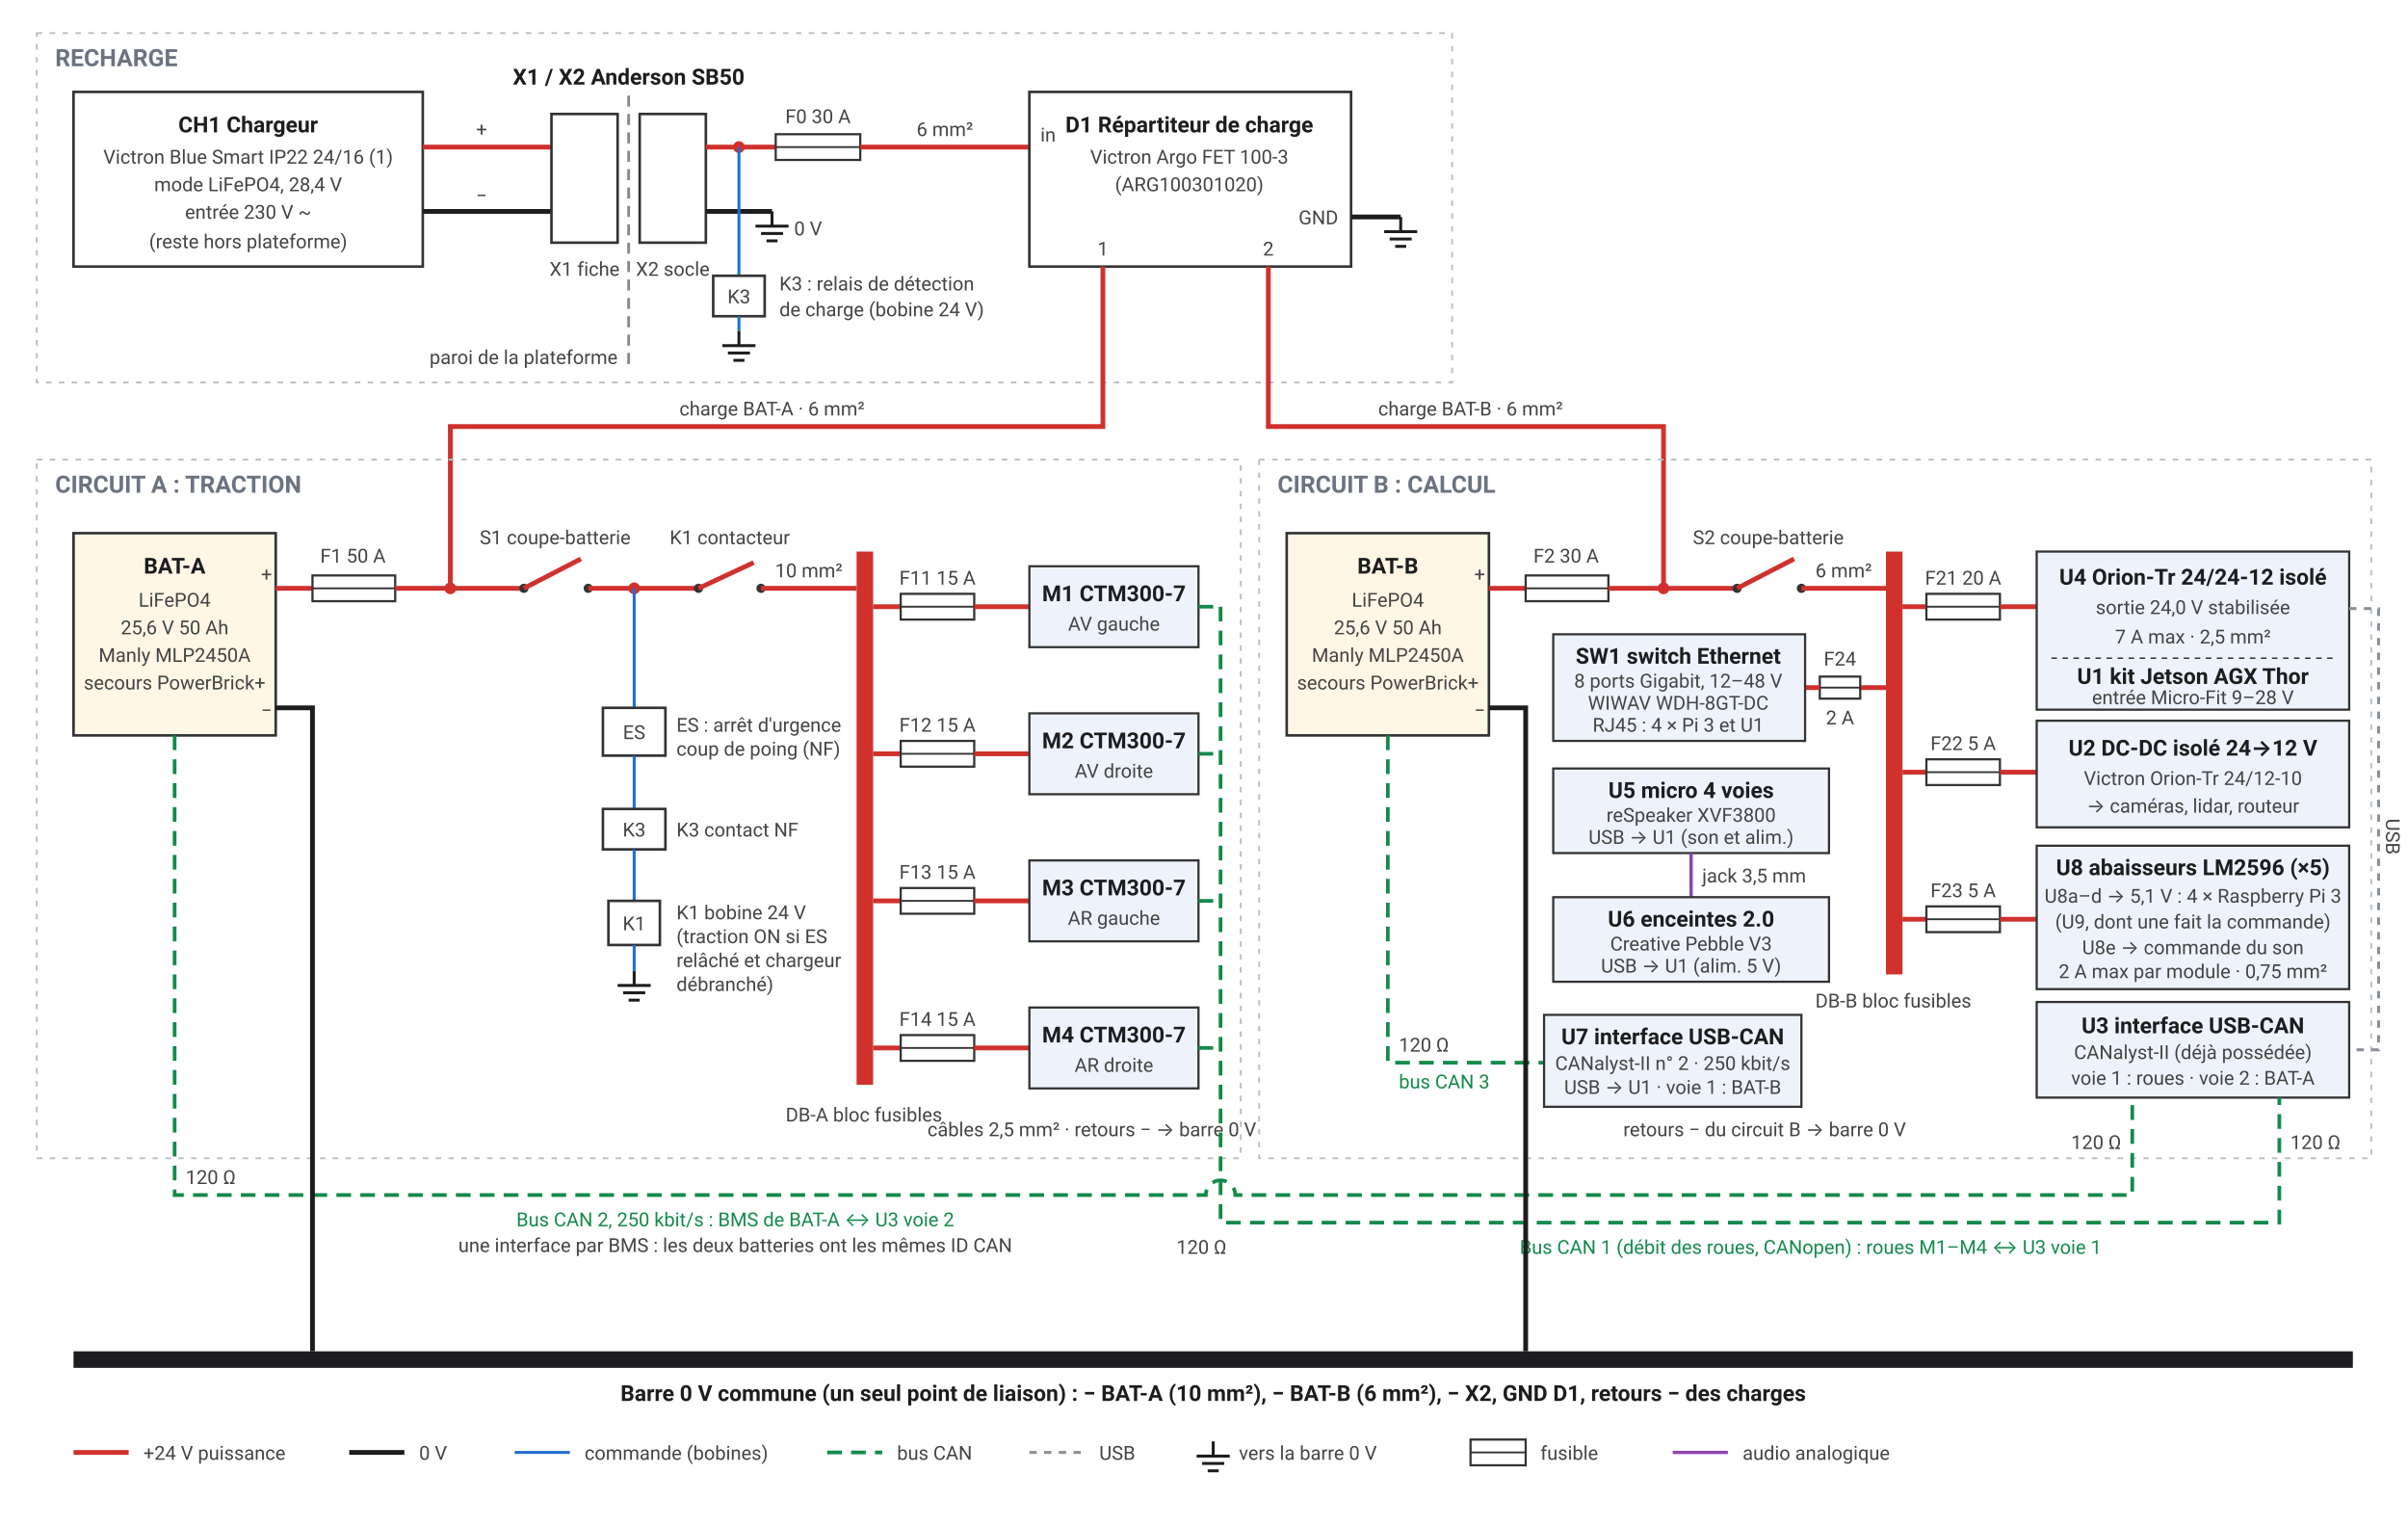
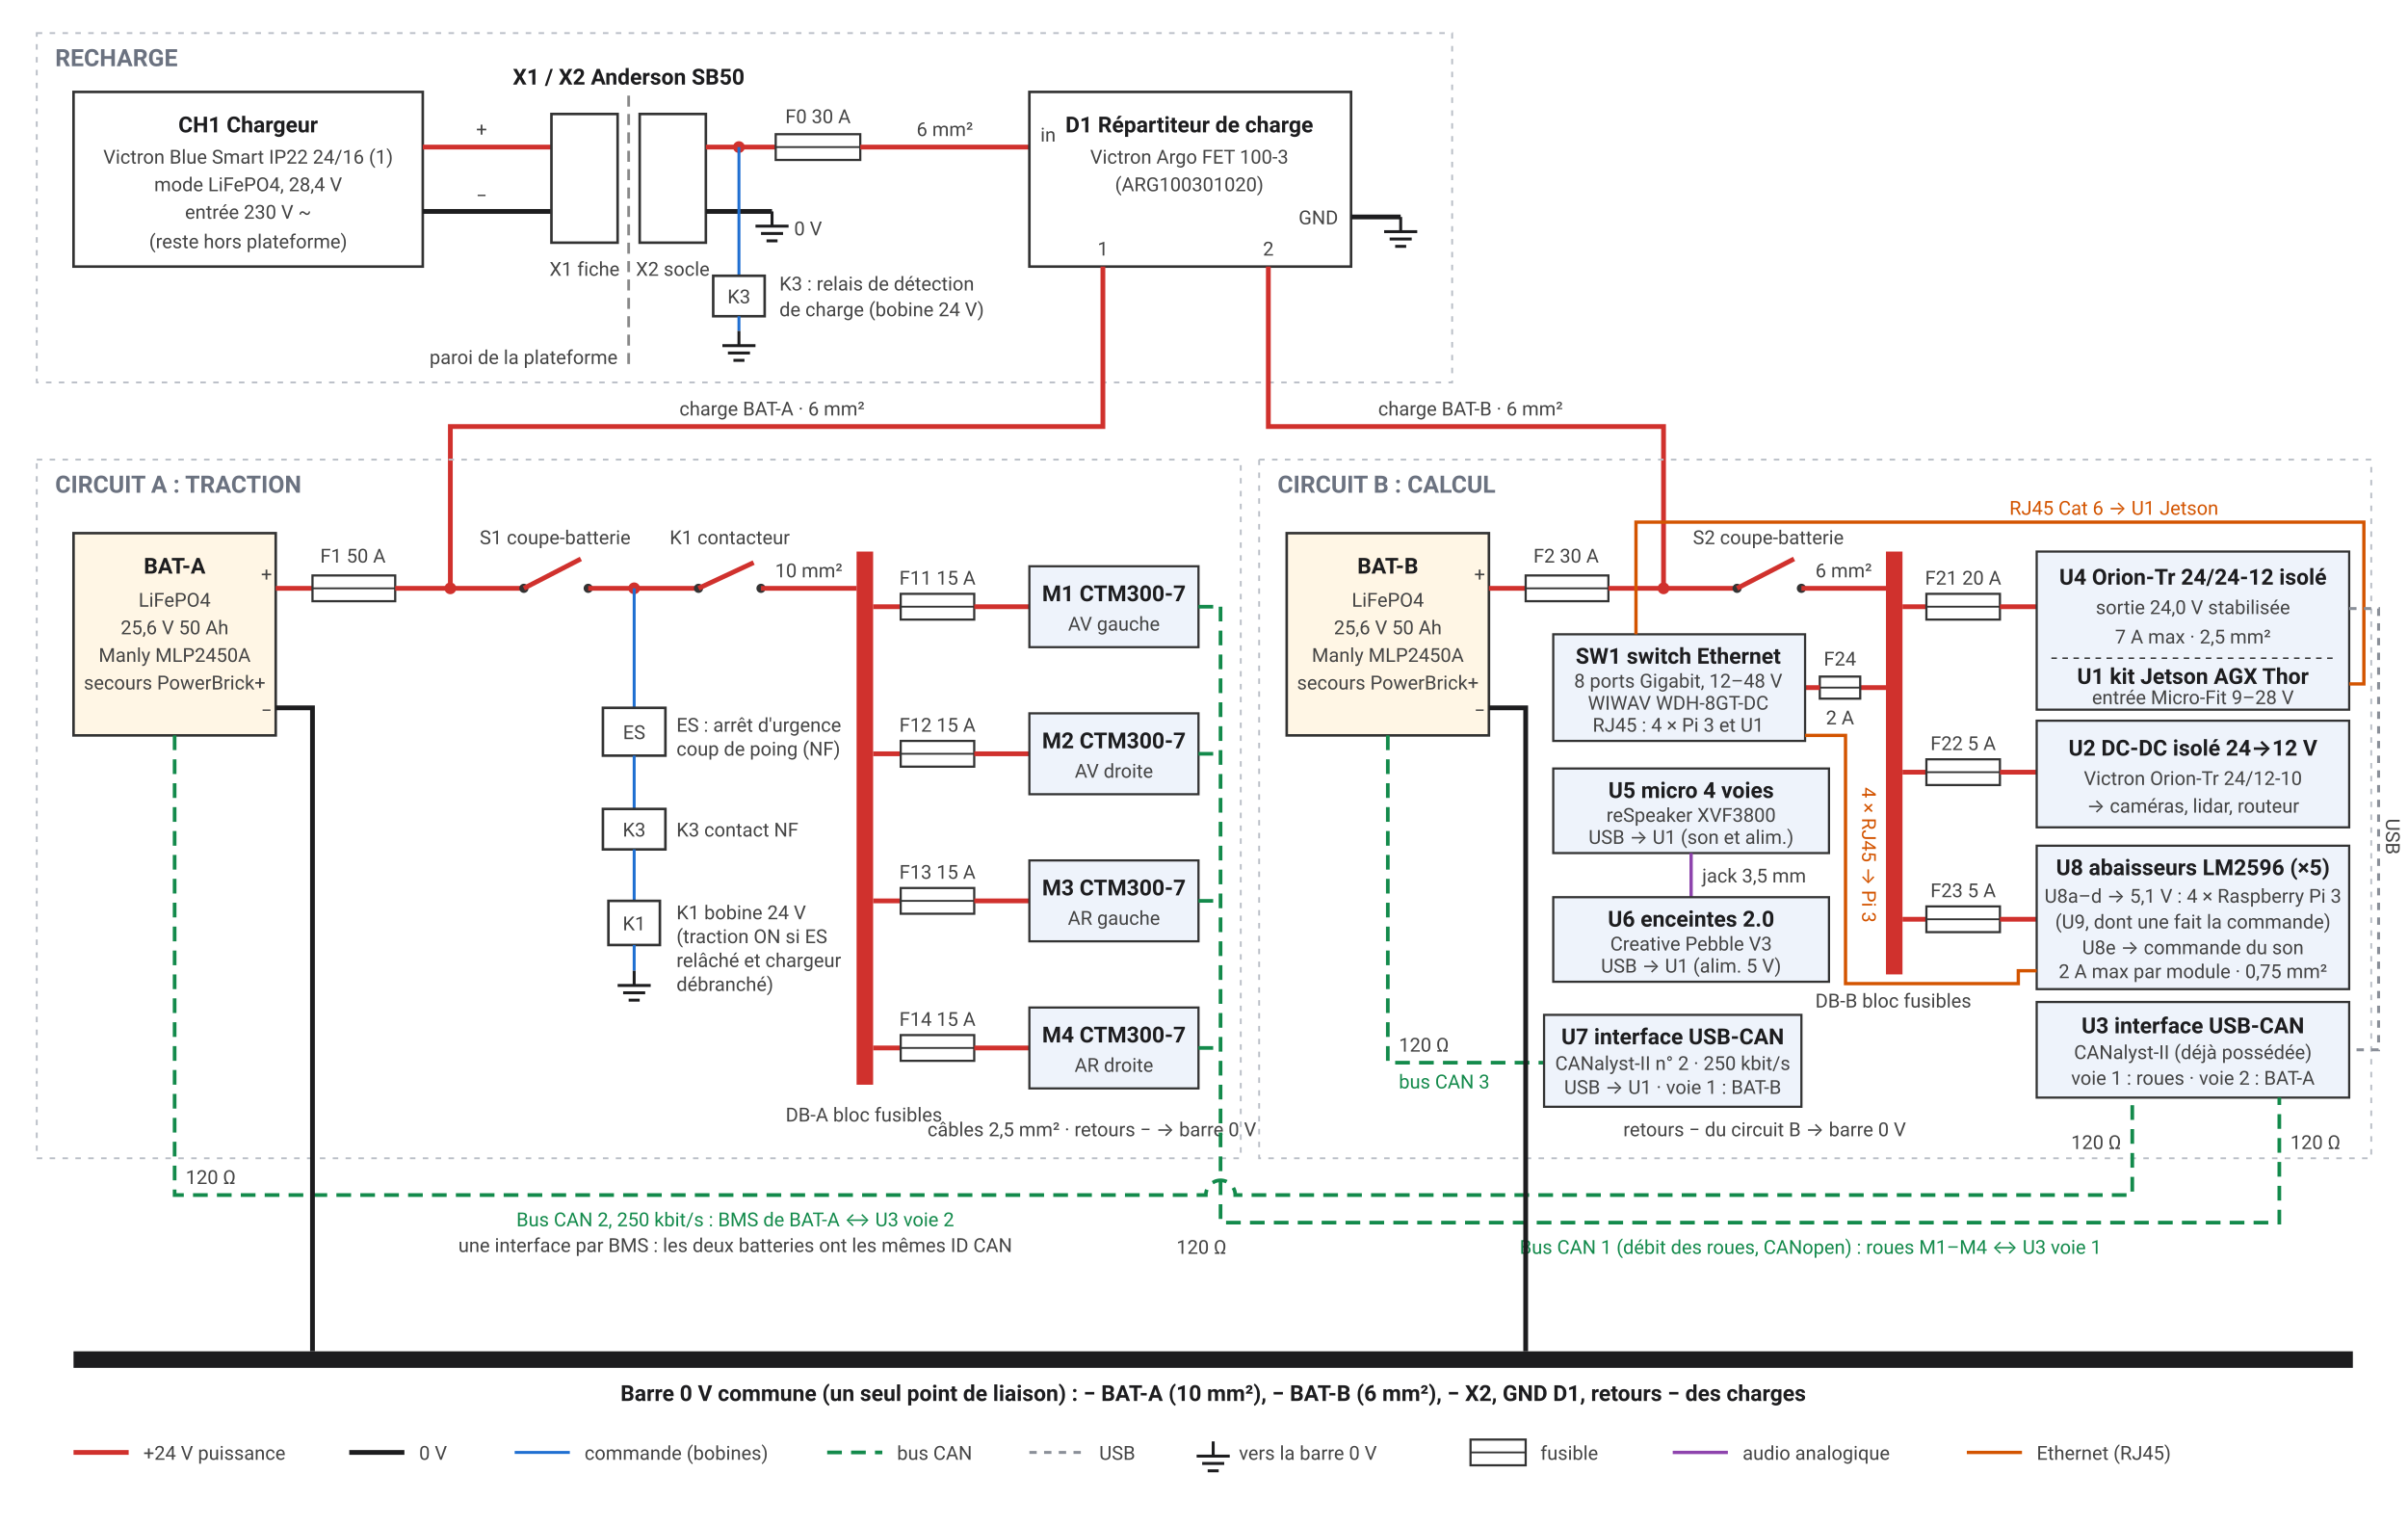
<svg xmlns="http://www.w3.org/2000/svg" width="1310" height="830" viewBox="0 0 1310 830" role="img" aria-label="Schéma de câblage de l'alimentation">
  <rect width="1310" height="830" fill="#fff" />
  <defs>
    <g id="gnd">
      <path d="M0 0 v8 M-9 8 h18 M-6 12 h12 M-3 16 h6" stroke="#1d1d1f" stroke-width="1.6" fill="none" />
    </g>
  </defs>
  <rect fill="none" stroke="#b9bec6" stroke-width="1" stroke-dasharray="3 4" x="20" y="18" width="770" height="190" />
  <text font-family="system-ui, -apple-system, 'Segoe UI', Roboto, sans-serif" fill="#6b7280" font-size="13px" font-weight="700" x="30" y="36">RECHARGE</text>
  <rect fill="#fff" stroke="#333" stroke-width="1.4" x="40" y="50" width="190" height="95" />
  <text font-family="system-ui, -apple-system, 'Segoe UI', Roboto, sans-serif" fill="#1d1d1f" font-size="12px" font-weight="700" x="135" y="72" text-anchor="middle">CH1 Chargeur</text>
  <text font-family="system-ui, -apple-system, 'Segoe UI', Roboto, sans-serif" fill="#444" font-size="10.5px" x="135" y="89" text-anchor="middle">Victron Blue Smart IP22 24/16 (1)</text>
  <text font-family="system-ui, -apple-system, 'Segoe UI', Roboto, sans-serif" fill="#444" font-size="10.5px" x="135" y="104" text-anchor="middle">mode LiFePO4, 28,4 V</text>
  <text font-family="system-ui, -apple-system, 'Segoe UI', Roboto, sans-serif" fill="#444" font-size="10.5px" x="135" y="119" text-anchor="middle">entrée 230 V ~</text>
  <text font-family="system-ui, -apple-system, 'Segoe UI', Roboto, sans-serif" fill="#444" font-size="10.5px" x="135" y="135" text-anchor="middle">(reste hors plateforme)</text>
  <path stroke="#d0312d" stroke-width="2.6" fill="none" d="M230 80 H300" />
  <text font-family="system-ui, -apple-system, 'Segoe UI', Roboto, sans-serif" fill="#444" font-size="10.5px" x="262" y="74" text-anchor="middle">+</text>
  <path stroke="#1d1d1f" stroke-width="2.6" fill="none" d="M230 115 H300" />
  <text font-family="system-ui, -apple-system, 'Segoe UI', Roboto, sans-serif" fill="#444" font-size="10.5px" x="262" y="110" text-anchor="middle">−</text>
  <text font-family="system-ui, -apple-system, 'Segoe UI', Roboto, sans-serif" fill="#1d1d1f" font-size="12px" font-weight="700" x="342" y="46" text-anchor="middle">X1 / X2 Anderson SB50</text>
  <rect fill="#fff" stroke="#333" stroke-width="1.4" x="300" y="62" width="36" height="70" />
  <text font-family="system-ui, -apple-system, 'Segoe UI', Roboto, sans-serif" fill="#444" font-size="10.5px" x="318" y="150" text-anchor="middle">X1 fiche</text>
  <line stroke="#888" stroke-width="1.5" stroke-dasharray="6 4" x1="342" y1="52" x2="342" y2="200" />
  <rect fill="#fff" stroke="#333" stroke-width="1.4" x="348" y="62" width="36" height="70" />
  <text font-family="system-ui, -apple-system, 'Segoe UI', Roboto, sans-serif" fill="#444" font-size="10.5px" x="366" y="150" text-anchor="middle">X2 socle</text>
  <text font-family="system-ui, -apple-system, 'Segoe UI', Roboto, sans-serif" fill="#444" font-size="10.5px" x="336" y="198" text-anchor="end">paroi de la plateforme</text>
  <path stroke="#d0312d" stroke-width="2.6" fill="none" d="M384 80 H422" />
  <circle cx="402" cy="80" r="3.2" fill="#d0312d" />
  <rect fill="#fff" stroke="#333" stroke-width="1.2" x="422" y="73" width="46" height="14" />
  <line x1="422" y1="80" x2="468" y2="80" stroke="#333" stroke-width="1" />
  <text font-family="system-ui, -apple-system, 'Segoe UI', Roboto, sans-serif" fill="#444" font-size="10.5px" x="445" y="67" text-anchor="middle">F0 30 A</text>
  <path stroke="#d0312d" stroke-width="2.6" fill="none" d="M468 80 H560" />
  <text font-family="system-ui, -apple-system, 'Segoe UI', Roboto, sans-serif" fill="#444" font-size="10.5px" x="514" y="74" text-anchor="middle">6 mm²</text>
  <path stroke="#1d1d1f" stroke-width="2.6" fill="none" d="M384 115 H420" />
  <use href="#gnd" x="420" y="115" />
  <text font-family="system-ui, -apple-system, 'Segoe UI', Roboto, sans-serif" fill="#444" font-size="10.5px" x="432" y="128">0 V</text>
  <path stroke="#1f6fd1" stroke-width="1.6" fill="none" d="M402 80 V150" />
  <rect fill="#fff" stroke="#333" stroke-width="1.4" x="388" y="150" width="28" height="22" />
  <text font-family="system-ui, -apple-system, 'Segoe UI', Roboto, sans-serif" fill="#444" font-size="10.5px" x="402" y="165" text-anchor="middle">K3</text>
  <path stroke="#1f6fd1" stroke-width="1.6" fill="none" d="M402 172 V180" />
  <use href="#gnd" x="402" y="180" />
  <text font-family="system-ui, -apple-system, 'Segoe UI', Roboto, sans-serif" fill="#444" font-size="10.5px" x="424" y="158">K3 : relais de détection</text>
  <text font-family="system-ui, -apple-system, 'Segoe UI', Roboto, sans-serif" fill="#444" font-size="10.5px" x="424" y="172">de charge (bobine 24 V)</text>
  <rect fill="#fff" stroke="#333" stroke-width="1.4" x="560" y="50" width="175" height="95" />
  <text font-family="system-ui, -apple-system, 'Segoe UI', Roboto, sans-serif" fill="#1d1d1f" font-size="12px" font-weight="700" x="647" y="72" text-anchor="middle">D1 Répartiteur de charge</text>
  <text font-family="system-ui, -apple-system, 'Segoe UI', Roboto, sans-serif" fill="#444" font-size="10.5px" x="647" y="89" text-anchor="middle">Victron Argo FET 100-3</text>
  <text font-family="system-ui, -apple-system, 'Segoe UI', Roboto, sans-serif" fill="#444" font-size="10.5px" x="647" y="104" text-anchor="middle">(ARG100301020)</text>
  <text font-family="system-ui, -apple-system, 'Segoe UI', Roboto, sans-serif" fill="#444" font-size="10.5px" x="566" y="77">in</text>
  <text font-family="system-ui, -apple-system, 'Segoe UI', Roboto, sans-serif" fill="#444" font-size="10.5px" x="600" y="139" text-anchor="middle">1</text>
  <text font-family="system-ui, -apple-system, 'Segoe UI', Roboto, sans-serif" fill="#444" font-size="10.5px" x="690" y="139" text-anchor="middle">2</text>
  <text font-family="system-ui, -apple-system, 'Segoe UI', Roboto, sans-serif" fill="#444" font-size="10.5px" x="728" y="122" text-anchor="end">GND</text>
  <path stroke="#1d1d1f" stroke-width="2.6" fill="none" d="M735 118 H762" />
  <use href="#gnd" x="762" y="118" />
  <path stroke="#d0312d" stroke-width="2.6" fill="none" d="M600 145 V232 H245 V320" />
  <text font-family="system-ui, -apple-system, 'Segoe UI', Roboto, sans-serif" fill="#444" font-size="10.5px" x="420" y="226" text-anchor="middle">charge BAT-A · 6 mm²</text>
  <path stroke="#d0312d" stroke-width="2.6" fill="none" d="M690 145 V232 H905 V320" />
  <text font-family="system-ui, -apple-system, 'Segoe UI', Roboto, sans-serif" fill="#444" font-size="10.5px" x="800" y="226" text-anchor="middle">charge BAT-B · 6 mm²</text>
  <rect fill="none" stroke="#b9bec6" stroke-width="1" stroke-dasharray="3 4" x="20" y="250" width="655" height="380" />
  <text font-family="system-ui, -apple-system, 'Segoe UI', Roboto, sans-serif" fill="#6b7280" font-size="13px" font-weight="700" x="30" y="268">CIRCUIT A : TRACTION</text>
  <rect fill="#fff6e5" stroke="#333" stroke-width="1.4" x="40" y="290" width="110" height="110" />
  <text font-family="system-ui, -apple-system, 'Segoe UI', Roboto, sans-serif" fill="#1d1d1f" font-size="12px" font-weight="700" x="95" y="312" text-anchor="middle">BAT-A</text>
  <text font-family="system-ui, -apple-system, 'Segoe UI', Roboto, sans-serif" fill="#444" font-size="10.5px" x="95" y="330" text-anchor="middle">LiFePO4</text>
  <text font-family="system-ui, -apple-system, 'Segoe UI', Roboto, sans-serif" fill="#444" font-size="10.5px" x="95" y="345" text-anchor="middle">25,6 V 50 Ah</text>
  <text font-family="system-ui, -apple-system, 'Segoe UI', Roboto, sans-serif" fill="#444" font-size="10.5px" x="95" y="360" text-anchor="middle">Manly MLP2450A</text>
  <text font-family="system-ui, -apple-system, 'Segoe UI', Roboto, sans-serif" fill="#444" font-size="10.5px" x="95" y="375" text-anchor="middle">secours PowerBrick+</text>
  <text font-family="system-ui, -apple-system, 'Segoe UI', Roboto, sans-serif" fill="#444" font-size="10.5px" x="142" y="316">+</text>
  <text font-family="system-ui, -apple-system, 'Segoe UI', Roboto, sans-serif" fill="#444" font-size="10.5px" x="142" y="390">−</text>
  <path stroke="#d0312d" stroke-width="2.6" fill="none" d="M150 320 H170" />
  <rect fill="#fff" stroke="#333" stroke-width="1.2" x="170" y="313" width="45" height="14" />
  <line x1="170" y1="320" x2="215" y2="320" stroke="#333" stroke-width="1" />
  <text font-family="system-ui, -apple-system, 'Segoe UI', Roboto, sans-serif" fill="#444" font-size="10.5px" x="192" y="306" text-anchor="middle">F1 50 A</text>
  <path stroke="#d0312d" stroke-width="2.6" fill="none" d="M215 320 H283" />
  <circle cx="245" cy="320" r="3.2" fill="#d0312d" />
  <circle cx="285" cy="320" r="2.5" fill="#333" />
  <path stroke="#d0312d" stroke-width="2.6" fill="none" d="M285 320 L316 304" />
  <circle cx="320" cy="320" r="2.5" fill="#333" />
  <text font-family="system-ui, -apple-system, 'Segoe UI', Roboto, sans-serif" fill="#444" font-size="10.5px" x="302" y="296" text-anchor="middle">S1 coupe-batterie</text>
  <path stroke="#d0312d" stroke-width="2.6" fill="none" d="M320 320 H378" />
  <circle cx="345" cy="320" r="3.2" fill="#d0312d" />
  <circle cx="380" cy="320" r="2.5" fill="#333" />
  <path stroke="#d0312d" stroke-width="2.6" fill="none" d="M380 320 L410 306" />
  <circle cx="414" cy="320" r="2.5" fill="#333" />
  <text font-family="system-ui, -apple-system, 'Segoe UI', Roboto, sans-serif" fill="#444" font-size="10.5px" x="397" y="296" text-anchor="middle">K1 contacteur</text>
  <path stroke="#d0312d" stroke-width="2.6" fill="none" d="M414 320 H466" />
  <text font-family="system-ui, -apple-system, 'Segoe UI', Roboto, sans-serif" fill="#444" font-size="10.5px" x="440" y="314" text-anchor="middle">10 mm²</text>
  <path stroke="#1f6fd1" stroke-width="1.6" fill="none" d="M345 320 V385" />
  <rect fill="#fff" stroke="#333" stroke-width="1.4" x="328" y="385" width="34" height="26" />
  <text font-family="system-ui, -apple-system, 'Segoe UI', Roboto, sans-serif" fill="#444" font-size="10.5px" x="345" y="402" text-anchor="middle">ES</text>
  <path stroke="#1f6fd1" stroke-width="1.6" fill="none" d="M345 411 V440" />
  <rect fill="#fff" stroke="#333" stroke-width="1.4" x="328" y="440" width="34" height="22" />
  <text font-family="system-ui, -apple-system, 'Segoe UI', Roboto, sans-serif" fill="#444" font-size="10.5px" x="345" y="455" text-anchor="middle">K3</text>
  <path stroke="#1f6fd1" stroke-width="1.6" fill="none" d="M345 462 V490" />
  <rect fill="#fff" stroke="#333" stroke-width="1.4" x="331" y="490" width="28" height="24" />
  <text font-family="system-ui, -apple-system, 'Segoe UI', Roboto, sans-serif" fill="#444" font-size="10.5px" x="345" y="506" text-anchor="middle">K1</text>
  <path stroke="#1f6fd1" stroke-width="1.6" fill="none" d="M345 514 V528" />
  <use href="#gnd" x="345" y="528" />
  <text font-family="system-ui, -apple-system, 'Segoe UI', Roboto, sans-serif" fill="#444" font-size="10.5px" x="368" y="398">ES : arrêt d'urgence</text>
  <text font-family="system-ui, -apple-system, 'Segoe UI', Roboto, sans-serif" fill="#444" font-size="10.5px" x="368" y="411">coup de poing (NF)</text>
  <text font-family="system-ui, -apple-system, 'Segoe UI', Roboto, sans-serif" fill="#444" font-size="10.5px" x="368" y="455">K3 contact NF</text>
  <text font-family="system-ui, -apple-system, 'Segoe UI', Roboto, sans-serif" fill="#444" font-size="10.5px" x="368" y="500">K1 bobine 24 V</text>
  <text font-family="system-ui, -apple-system, 'Segoe UI', Roboto, sans-serif" fill="#444" font-size="10.5px" x="368" y="513">(traction ON si ES</text>
  <text font-family="system-ui, -apple-system, 'Segoe UI', Roboto, sans-serif" fill="#444" font-size="10.5px" x="368" y="526">relâché et chargeur</text>
  <text font-family="system-ui, -apple-system, 'Segoe UI', Roboto, sans-serif" fill="#444" font-size="10.5px" x="368" y="539">débranché)</text>
  <rect x="466" y="300" width="9" height="290" fill="#d0312d" />
  <text font-family="system-ui, -apple-system, 'Segoe UI', Roboto, sans-serif" fill="#444" font-size="10.5px" x="470" y="610" text-anchor="middle">DB-A bloc fusibles</text>
  <g>
    <path stroke="#d0312d" stroke-width="2.6" fill="none" d="M475 330 H490" />
    <rect fill="#fff" stroke="#333" stroke-width="1.2" x="490" y="323" width="40" height="14" />
    <line x1="490" y1="330" x2="530" y2="330" stroke="#333" stroke-width="1" />
    <text font-family="system-ui, -apple-system, 'Segoe UI', Roboto, sans-serif" fill="#444" font-size="10.5px" x="510" y="318" text-anchor="middle">F11 15 A</text>
    <path stroke="#d0312d" stroke-width="2.6" fill="none" d="M530 330 H560" />
    <rect fill="#eef3fb" stroke="#333" stroke-width="1.2" x="560" y="308" width="92" height="44" />
    <text font-family="system-ui, -apple-system, 'Segoe UI', Roboto, sans-serif" fill="#1d1d1f" font-size="12px" font-weight="700" x="606" y="327" text-anchor="middle">M1 CTM300-7</text>
    <text font-family="system-ui, -apple-system, 'Segoe UI', Roboto, sans-serif" fill="#444" font-size="10.5px" x="606" y="343" text-anchor="middle">AV gauche</text>
  </g>
  <g>
    <path stroke="#d0312d" stroke-width="2.6" fill="none" d="M475 410 H490" />
    <rect fill="#fff" stroke="#333" stroke-width="1.2" x="490" y="403" width="40" height="14" />
    <line x1="490" y1="410" x2="530" y2="410" stroke="#333" stroke-width="1" />
    <text font-family="system-ui, -apple-system, 'Segoe UI', Roboto, sans-serif" fill="#444" font-size="10.5px" x="510" y="398" text-anchor="middle">F12 15 A</text>
    <path stroke="#d0312d" stroke-width="2.6" fill="none" d="M530 410 H560" />
    <rect fill="#eef3fb" stroke="#333" stroke-width="1.2" x="560" y="388" width="92" height="44" />
    <text font-family="system-ui, -apple-system, 'Segoe UI', Roboto, sans-serif" fill="#1d1d1f" font-size="12px" font-weight="700" x="606" y="407" text-anchor="middle">M2 CTM300-7</text>
    <text font-family="system-ui, -apple-system, 'Segoe UI', Roboto, sans-serif" fill="#444" font-size="10.5px" x="606" y="423" text-anchor="middle">AV droite</text>
  </g>
  <g>
    <path stroke="#d0312d" stroke-width="2.6" fill="none" d="M475 490 H490" />
    <rect fill="#fff" stroke="#333" stroke-width="1.2" x="490" y="483" width="40" height="14" />
    <line x1="490" y1="490" x2="530" y2="490" stroke="#333" stroke-width="1" />
    <text font-family="system-ui, -apple-system, 'Segoe UI', Roboto, sans-serif" fill="#444" font-size="10.5px" x="510" y="478" text-anchor="middle">F13 15 A</text>
    <path stroke="#d0312d" stroke-width="2.6" fill="none" d="M530 490 H560" />
    <rect fill="#eef3fb" stroke="#333" stroke-width="1.2" x="560" y="468" width="92" height="44" />
    <text font-family="system-ui, -apple-system, 'Segoe UI', Roboto, sans-serif" fill="#1d1d1f" font-size="12px" font-weight="700" x="606" y="487" text-anchor="middle">M3 CTM300-7</text>
    <text font-family="system-ui, -apple-system, 'Segoe UI', Roboto, sans-serif" fill="#444" font-size="10.5px" x="606" y="503" text-anchor="middle">AR gauche</text>
  </g>
  <g>
    <path stroke="#d0312d" stroke-width="2.6" fill="none" d="M475 570 H490" />
    <rect fill="#fff" stroke="#333" stroke-width="1.2" x="490" y="563" width="40" height="14" />
    <line x1="490" y1="570" x2="530" y2="570" stroke="#333" stroke-width="1" />
    <text font-family="system-ui, -apple-system, 'Segoe UI', Roboto, sans-serif" fill="#444" font-size="10.5px" x="510" y="558" text-anchor="middle">F14 15 A</text>
    <path stroke="#d0312d" stroke-width="2.6" fill="none" d="M530 570 H560" />
    <rect fill="#eef3fb" stroke="#333" stroke-width="1.2" x="560" y="548" width="92" height="44" />
    <text font-family="system-ui, -apple-system, 'Segoe UI', Roboto, sans-serif" fill="#1d1d1f" font-size="12px" font-weight="700" x="606" y="567" text-anchor="middle">M4 CTM300-7</text>
    <text font-family="system-ui, -apple-system, 'Segoe UI', Roboto, sans-serif" fill="#444" font-size="10.5px" x="606" y="583" text-anchor="middle">AR droite</text>
  </g>
  <text font-family="system-ui, -apple-system, 'Segoe UI', Roboto, sans-serif" fill="#444" font-size="10.5px" x="594" y="618" text-anchor="middle">câbles 2,5 mm² · retours − → barre 0 V</text>
  <rect fill="none" stroke="#b9bec6" stroke-width="1" stroke-dasharray="3 4" x="685" y="250" width="605" height="380" />
  <text font-family="system-ui, -apple-system, 'Segoe UI', Roboto, sans-serif" fill="#6b7280" font-size="13px" font-weight="700" x="695" y="268">CIRCUIT B : CALCUL</text>
  <rect fill="#fff6e5" stroke="#333" stroke-width="1.4" x="700" y="290" width="110" height="110" />
  <text font-family="system-ui, -apple-system, 'Segoe UI', Roboto, sans-serif" fill="#1d1d1f" font-size="12px" font-weight="700" x="755" y="312" text-anchor="middle">BAT-B</text>
  <text font-family="system-ui, -apple-system, 'Segoe UI', Roboto, sans-serif" fill="#444" font-size="10.5px" x="755" y="330" text-anchor="middle">LiFePO4</text>
  <text font-family="system-ui, -apple-system, 'Segoe UI', Roboto, sans-serif" fill="#444" font-size="10.5px" x="755" y="345" text-anchor="middle">25,6 V 50 Ah</text>
  <text font-family="system-ui, -apple-system, 'Segoe UI', Roboto, sans-serif" fill="#444" font-size="10.5px" x="755" y="360" text-anchor="middle">Manly MLP2450A</text>
  <text font-family="system-ui, -apple-system, 'Segoe UI', Roboto, sans-serif" fill="#444" font-size="10.5px" x="755" y="375" text-anchor="middle">secours PowerBrick+</text>
  <text font-family="system-ui, -apple-system, 'Segoe UI', Roboto, sans-serif" fill="#444" font-size="10.5px" x="802" y="316">+</text>
  <text font-family="system-ui, -apple-system, 'Segoe UI', Roboto, sans-serif" fill="#444" font-size="10.5px" x="802" y="390">−</text>
  <path stroke="#d0312d" stroke-width="2.6" fill="none" d="M810 320 H830" />
  <rect fill="#fff" stroke="#333" stroke-width="1.2" x="830" y="313" width="45" height="14" />
  <line x1="830" y1="320" x2="875" y2="320" stroke="#333" stroke-width="1" />
  <text font-family="system-ui, -apple-system, 'Segoe UI', Roboto, sans-serif" fill="#444" font-size="10.5px" x="852" y="306" text-anchor="middle">F2 30 A</text>
  <path stroke="#d0312d" stroke-width="2.6" fill="none" d="M875 320 H943" />
  <circle cx="905" cy="320" r="3.2" fill="#d0312d" />
  <circle cx="945" cy="320" r="2.5" fill="#333" />
  <path stroke="#d0312d" stroke-width="2.6" fill="none" d="M945 320 L976 304" />
  <circle cx="980" cy="320" r="2.5" fill="#333" />
  <text font-family="system-ui, -apple-system, 'Segoe UI', Roboto, sans-serif" fill="#444" font-size="10.5px" x="962" y="296" text-anchor="middle">S2 coupe-batterie</text>
  <path stroke="#d0312d" stroke-width="2.6" fill="none" d="M980 320 H1026" />
  <text font-family="system-ui, -apple-system, 'Segoe UI', Roboto, sans-serif" fill="#444" font-size="10.5px" x="1003" y="314" text-anchor="middle">6 mm²</text>
  <rect x="1026" y="300" width="9" height="230" fill="#d0312d" />
  <text font-family="system-ui, -apple-system, 'Segoe UI', Roboto, sans-serif" fill="#444" font-size="10.5px" x="1030" y="548" text-anchor="middle">DB-B bloc fusibles</text>
  <path stroke="#d0312d" stroke-width="2.6" fill="none" d="M1035 330 H1048" />
  <rect fill="#fff" stroke="#333" stroke-width="1.2" x="1048" y="323" width="40" height="14" />
  <line x1="1048" y1="330" x2="1088" y2="330" stroke="#333" stroke-width="1" />
  <text font-family="system-ui, -apple-system, 'Segoe UI', Roboto, sans-serif" fill="#444" font-size="10.5px" x="1068" y="318" text-anchor="middle">F21 20 A</text>
  <path stroke="#d0312d" stroke-width="2.6" fill="none" d="M1088 330 H1108" />
  <rect fill="#eef3fb" stroke="#333" stroke-width="1.2" x="1108" y="300" width="170" height="86" />
  <line x1="1116" y1="358" x2="1270" y2="358" stroke="#333" stroke-width="0.8" stroke-dasharray="3 3" />
  <text font-family="system-ui, -apple-system, 'Segoe UI', Roboto, sans-serif" fill="#1d1d1f" font-size="12px" font-weight="700" x="1193" y="318" text-anchor="middle">U4 Orion-Tr 24/24-12 isolé</text>
  <text font-family="system-ui, -apple-system, 'Segoe UI', Roboto, sans-serif" fill="#444" font-size="10.5px" x="1193" y="334" text-anchor="middle">sortie 24,0 V stabilisée</text>
  <text font-family="system-ui, -apple-system, 'Segoe UI', Roboto, sans-serif" fill="#444" font-size="10.5px" x="1193" y="350" text-anchor="middle">7 A max · 2,5 mm²</text>
  <text font-family="system-ui, -apple-system, 'Segoe UI', Roboto, sans-serif" fill="#1d1d1f" font-size="12px" font-weight="700" x="1193" y="372" text-anchor="middle">U1 kit Jetson AGX Thor</text>
  <text font-family="system-ui, -apple-system, 'Segoe UI', Roboto, sans-serif" fill="#444" font-size="10.5px" x="1193" y="383" text-anchor="middle">entrée Micro-Fit 9–28 V</text>
  <path stroke="#d0312d" stroke-width="2.6" fill="none" d="M1035 420 H1048" />
  <rect fill="#fff" stroke="#333" stroke-width="1.2" x="1048" y="413" width="40" height="14" />
  <line x1="1048" y1="420" x2="1088" y2="420" stroke="#333" stroke-width="1" />
  <text font-family="system-ui, -apple-system, 'Segoe UI', Roboto, sans-serif" fill="#444" font-size="10.5px" x="1068" y="408" text-anchor="middle">F22 5 A</text>
  <path stroke="#d0312d" stroke-width="2.6" fill="none" d="M1088 420 H1108" />
  <rect fill="#eef3fb" stroke="#333" stroke-width="1.2" x="1108" y="392" width="170" height="58" />
  <text font-family="system-ui, -apple-system, 'Segoe UI', Roboto, sans-serif" fill="#1d1d1f" font-size="12px" font-weight="700" x="1193" y="411" text-anchor="middle">U2 DC-DC isolé 24→12 V</text>
  <text font-family="system-ui, -apple-system, 'Segoe UI', Roboto, sans-serif" fill="#444" font-size="10.5px" x="1193" y="427" text-anchor="middle">Victron Orion-Tr 24/12-10</text>
  <text font-family="system-ui, -apple-system, 'Segoe UI', Roboto, sans-serif" fill="#444" font-size="10.5px" x="1193" y="442" text-anchor="middle">→ caméras, lidar, routeur</text>
  <path stroke="#d0312d" stroke-width="2.6" fill="none" d="M1035 500 H1048" />
  <rect fill="#fff" stroke="#333" stroke-width="1.2" x="1048" y="493" width="40" height="14" />
  <line x1="1048" y1="500" x2="1088" y2="500" stroke="#333" stroke-width="1" />
  <text font-family="system-ui, -apple-system, 'Segoe UI', Roboto, sans-serif" fill="#444" font-size="10.5px" x="1068" y="488" text-anchor="middle">F23 5 A</text>
  <path stroke="#d0312d" stroke-width="2.6" fill="none" d="M1088 500 H1108" />
  <rect fill="#eef3fb" stroke="#333" stroke-width="1.2" x="1108" y="460" width="170" height="78" />
  <text font-family="system-ui, -apple-system, 'Segoe UI', Roboto, sans-serif" fill="#1d1d1f" font-size="12px" font-weight="700" x="1193" y="476" text-anchor="middle">U8 abaisseurs LM2596 (×5)</text>
  <text font-family="system-ui, -apple-system, 'Segoe UI', Roboto, sans-serif" fill="#444" font-size="10.5px" x="1193" y="491" text-anchor="middle">U8a–d → 5,1 V : 4 × Raspberry Pi 3</text>
  <text font-family="system-ui, -apple-system, 'Segoe UI', Roboto, sans-serif" fill="#444" font-size="10.5px" x="1193" y="505" text-anchor="middle">(U9, dont une fait la commande)</text>
  <text font-family="system-ui, -apple-system, 'Segoe UI', Roboto, sans-serif" fill="#444" font-size="10.5px" x="1193" y="519" text-anchor="middle">U8e → commande du son</text>
  <text font-family="system-ui, -apple-system, 'Segoe UI', Roboto, sans-serif" fill="#444" font-size="10.5px" x="1193" y="532" text-anchor="middle">2 A max par module · 0,75 mm²</text>
  <path stroke="#d0312d" stroke-width="2.6" fill="none" d="M1026 374 H1012" />
  <rect fill="#fff" stroke="#333" stroke-width="1.2" x="990" y="368" width="22" height="12" />
  <line x1="990" y1="374" x2="1012" y2="374" stroke="#333" stroke-width="1" />
  <path stroke="#d0312d" stroke-width="2.6" fill="none" d="M990 374 H982" />
  <text font-family="system-ui, -apple-system, 'Segoe UI', Roboto, sans-serif" fill="#444" font-size="10.5px" x="1001" y="362" text-anchor="middle">F24</text>
  <text font-family="system-ui, -apple-system, 'Segoe UI', Roboto, sans-serif" fill="#444" font-size="10.5px" x="1001" y="394" text-anchor="middle">2 A</text>
  <rect fill="#eef3fb" stroke="#333" stroke-width="1.2" x="845" y="345" width="137" height="58" />
  <text font-family="system-ui, -apple-system, 'Segoe UI', Roboto, sans-serif" fill="#1d1d1f" font-size="12px" font-weight="700" x="913" y="361" text-anchor="middle">SW1 switch Ethernet</text>
  <text font-family="system-ui, -apple-system, 'Segoe UI', Roboto, sans-serif" fill="#444" font-size="10.5px" x="913" y="374" text-anchor="middle">8 ports Gigabit, 12–48 V</text>
  <text font-family="system-ui, -apple-system, 'Segoe UI', Roboto, sans-serif" fill="#444" font-size="10.5px" x="913" y="386" text-anchor="middle">WIWAV WDH-8GT-DC</text>
  <text font-family="system-ui, -apple-system, 'Segoe UI', Roboto, sans-serif" fill="#444" font-size="10.5px" x="913" y="398" text-anchor="middle">RJ45 : 4 × Pi 3 et U1</text>
+   <path stroke="#d35400" stroke-width="1.8" fill="none" d="M890 345 V284 H1286 V372 H1278" />
+   <text font-family="system-ui, -apple-system, 'Segoe UI', Roboto, sans-serif" font-size="10.5px" x="1150" y="280" text-anchor="middle" fill="#d35400">RJ45 Cat 6 → U1 Jetson</text>
+   <path stroke="#d35400" stroke-width="1.8" fill="none" d="M982 400 H1004 V535 H1098 V528 H1108" />
+   <text font-family="system-ui, -apple-system, 'Segoe UI', Roboto, sans-serif" font-size="10.5px" x="1013" y="465" fill="#d35400" transform="rotate(90 1013 465)" text-anchor="middle">4 × RJ45 → Pi 3</text>
  <rect fill="#eef3fb" stroke="#333" stroke-width="1.2" x="845" y="418" width="150" height="46" />
  <text font-family="system-ui, -apple-system, 'Segoe UI', Roboto, sans-serif" fill="#1d1d1f" font-size="12px" font-weight="700" x="920" y="434" text-anchor="middle">U5 micro 4 voies</text>
  <text font-family="system-ui, -apple-system, 'Segoe UI', Roboto, sans-serif" fill="#444" font-size="10.5px" x="920" y="447" text-anchor="middle">reSpeaker XVF3800</text>
  <text font-family="system-ui, -apple-system, 'Segoe UI', Roboto, sans-serif" fill="#444" font-size="10.5px" x="920" y="459" text-anchor="middle">USB → U1 (son et alim.)</text>
  <path stroke="#8e44ad" stroke-width="1.8" fill="none" d="M920 464 V488" />
  <text font-family="system-ui, -apple-system, 'Segoe UI', Roboto, sans-serif" fill="#444" font-size="10.5px" x="926" y="480">jack 3,5 mm</text>
  <rect fill="#eef3fb" stroke="#333" stroke-width="1.2" x="845" y="488" width="150" height="46" />
  <text font-family="system-ui, -apple-system, 'Segoe UI', Roboto, sans-serif" fill="#1d1d1f" font-size="12px" font-weight="700" x="920" y="504" text-anchor="middle">U6 enceintes 2.0</text>
  <text font-family="system-ui, -apple-system, 'Segoe UI', Roboto, sans-serif" fill="#444" font-size="10.5px" x="920" y="517" text-anchor="middle">Creative Pebble V3</text>
  <text font-family="system-ui, -apple-system, 'Segoe UI', Roboto, sans-serif" fill="#444" font-size="10.5px" x="920" y="529" text-anchor="middle">USB → U1 (alim. 5 V)</text>
  <rect fill="#eef3fb" stroke="#333" stroke-width="1.2" x="1108" y="545" width="170" height="52" />
  <text font-family="system-ui, -apple-system, 'Segoe UI', Roboto, sans-serif" fill="#1d1d1f" font-size="12px" font-weight="700" x="1193" y="562" text-anchor="middle">U3 interface USB-CAN</text>
  <text font-family="system-ui, -apple-system, 'Segoe UI', Roboto, sans-serif" fill="#444" font-size="10.5px" x="1193" y="576" text-anchor="middle">CANalyst-II (déjà possédée)</text>
  <text font-family="system-ui, -apple-system, 'Segoe UI', Roboto, sans-serif" fill="#444" font-size="10.5px" x="1193" y="590" text-anchor="middle">voie 1 : roues · voie 2 : BAT-A</text>
  <path stroke="#8a8f98" stroke-width="1.6" fill="none" stroke-dasharray="4 4" d="M1278 331 H1294 V571 H1278" />
  <text font-family="system-ui, -apple-system, 'Segoe UI', Roboto, sans-serif" fill="#444" font-size="10.5px" x="1298" y="455" transform="rotate(90 1298 455)" text-anchor="middle">USB</text>
  <text font-family="system-ui, -apple-system, 'Segoe UI', Roboto, sans-serif" fill="#444" font-size="10.5px" x="960" y="618" text-anchor="middle">retours − du circuit B → barre 0 V</text>
  <path stroke="#138a4b" stroke-width="2" fill="none" stroke-dasharray="8 5" d="M652 330 H664 M652 410 H664 M652 490 H664 M652 570 H664 M664 330 V665 H1240 V597" />
  <text font-family="system-ui, -apple-system, 'Segoe UI', Roboto, sans-serif" fill="#444" font-size="10.5px" x="640" y="682">120 Ω</text>
  <text font-family="system-ui, -apple-system, 'Segoe UI', Roboto, sans-serif" fill="#444" font-size="10.5px" x="1246" y="625">120 Ω</text>
  <text font-family="system-ui, -apple-system, 'Segoe UI', Roboto, sans-serif" font-size="10.5px" x="985" y="682" text-anchor="middle" fill="#138a4b">Bus CAN 1 (débit des roues, CANopen) : roues M1–M4 ↔ U3 voie 1</text>
  <path stroke="#138a4b" stroke-width="2" fill="none" stroke-dasharray="8 5" d="M95 400 V650 H656 a8 8 0 0 1 16 0 H1160 V597" />
  <text font-family="system-ui, -apple-system, 'Segoe UI', Roboto, sans-serif" fill="#444" font-size="10.5px" x="101" y="644">120 Ω</text>
  <text font-family="system-ui, -apple-system, 'Segoe UI', Roboto, sans-serif" fill="#444" font-size="10.5px" x="1154" y="625" text-anchor="end">120 Ω</text>
  <text font-family="system-ui, -apple-system, 'Segoe UI', Roboto, sans-serif" font-size="10.5px" x="400" y="667" text-anchor="middle" fill="#138a4b">Bus CAN 2, 250 kbit/s : BMS de BAT-A ↔ U3 voie 2</text>
  <text font-family="system-ui, -apple-system, 'Segoe UI', Roboto, sans-serif" fill="#444" font-size="10.5px" x="400" y="681" text-anchor="middle">une interface par BMS : les deux batteries ont les mêmes ID CAN</text>
  <path stroke="#138a4b" stroke-width="2" fill="none" stroke-dasharray="8 5" d="M755 400 V578 H840" />
  <text font-family="system-ui, -apple-system, 'Segoe UI', Roboto, sans-serif" fill="#444" font-size="10.5px" x="761" y="572">120 Ω</text>
  <text font-family="system-ui, -apple-system, 'Segoe UI', Roboto, sans-serif" font-size="10.5px" x="761" y="592" fill="#138a4b">bus CAN 3</text>
  <rect fill="#eef3fb" stroke="#333" stroke-width="1.2" x="840" y="552" width="140" height="50" />
  <text font-family="system-ui, -apple-system, 'Segoe UI', Roboto, sans-serif" fill="#1d1d1f" font-size="12px" font-weight="700" x="910" y="568" text-anchor="middle">U7 interface USB-CAN</text>
  <text font-family="system-ui, -apple-system, 'Segoe UI', Roboto, sans-serif" fill="#444" font-size="10.5px" x="910" y="582" text-anchor="middle">CANalyst-II n° 2 · 250 kbit/s</text>
  <text font-family="system-ui, -apple-system, 'Segoe UI', Roboto, sans-serif" fill="#444" font-size="10.5px" x="910" y="595" text-anchor="middle">USB → U1 · voie 1 : BAT-B</text>
  <path stroke="#1d1d1f" stroke-width="2.6" fill="none" d="M150 385 H170 V735" />
  <path stroke="#1d1d1f" stroke-width="2.6" fill="none" d="M810 385 H830 V735" />
  <rect x="40" y="735" width="1240" height="9" fill="#1d1d1f" />
  <text font-family="system-ui, -apple-system, 'Segoe UI', Roboto, sans-serif" fill="#1d1d1f" font-size="12px" font-weight="700" x="660" y="762" text-anchor="middle">Barre 0 V commune (un seul point de liaison) : − BAT-A (10 mm²), − BAT-B (6 mm²), − X2, GND D1, retours − des charges</text>
  <g transform="translate(40 790)">
    <path stroke="#d0312d" stroke-width="2.6" fill="none" d="M0 0 H30" />
    <text font-family="system-ui, -apple-system, 'Segoe UI', Roboto, sans-serif" fill="#444" font-size="10.5px" x="38" y="4">+24 V puissance</text>
    <path stroke="#1d1d1f" stroke-width="2.6" fill="none" d="M150 0 H180" />
    <text font-family="system-ui, -apple-system, 'Segoe UI', Roboto, sans-serif" fill="#444" font-size="10.5px" x="188" y="4">0 V</text>
    <path stroke="#1f6fd1" stroke-width="1.6" fill="none" d="M240 0 H270" />
    <text font-family="system-ui, -apple-system, 'Segoe UI', Roboto, sans-serif" fill="#444" font-size="10.5px" x="278" y="4">commande (bobines)</text>
    <path stroke="#138a4b" stroke-width="2" fill="none" stroke-dasharray="8 5" d="M410 0 H440" />
    <text font-family="system-ui, -apple-system, 'Segoe UI', Roboto, sans-serif" fill="#444" font-size="10.5px" x="448" y="4">bus CAN</text>
    <path stroke="#8a8f98" stroke-width="1.6" fill="none" stroke-dasharray="4 4" d="M520 0 H550" />
    <text font-family="system-ui, -apple-system, 'Segoe UI', Roboto, sans-serif" fill="#444" font-size="10.5px" x="558" y="4">USB</text>
    <use href="#gnd" x="620" y="-6" />
    <text font-family="system-ui, -apple-system, 'Segoe UI', Roboto, sans-serif" fill="#444" font-size="10.5px" x="634" y="4">vers la barre 0 V</text>
    <rect fill="#fff" stroke="#333" stroke-width="1.2" x="760" y="-7" width="30" height="14" />
    <line x1="760" y1="0" x2="790" y2="0" stroke="#333" stroke-width="1" />
    <text font-family="system-ui, -apple-system, 'Segoe UI', Roboto, sans-serif" fill="#444" font-size="10.5px" x="798" y="4">fusible</text>
    <path stroke="#8e44ad" stroke-width="1.8" fill="none" d="M870 0 H900" />
    <text font-family="system-ui, -apple-system, 'Segoe UI', Roboto, sans-serif" fill="#444" font-size="10.5px" x="908" y="4">audio analogique</text>
+     <path stroke="#d35400" stroke-width="1.8" fill="none" d="M1030 0 H1060" />
+     <text font-family="system-ui, -apple-system, 'Segoe UI', Roboto, sans-serif" fill="#444" font-size="10.5px" x="1068" y="4">Ethernet (RJ45)</text>
  </g>
</svg>
